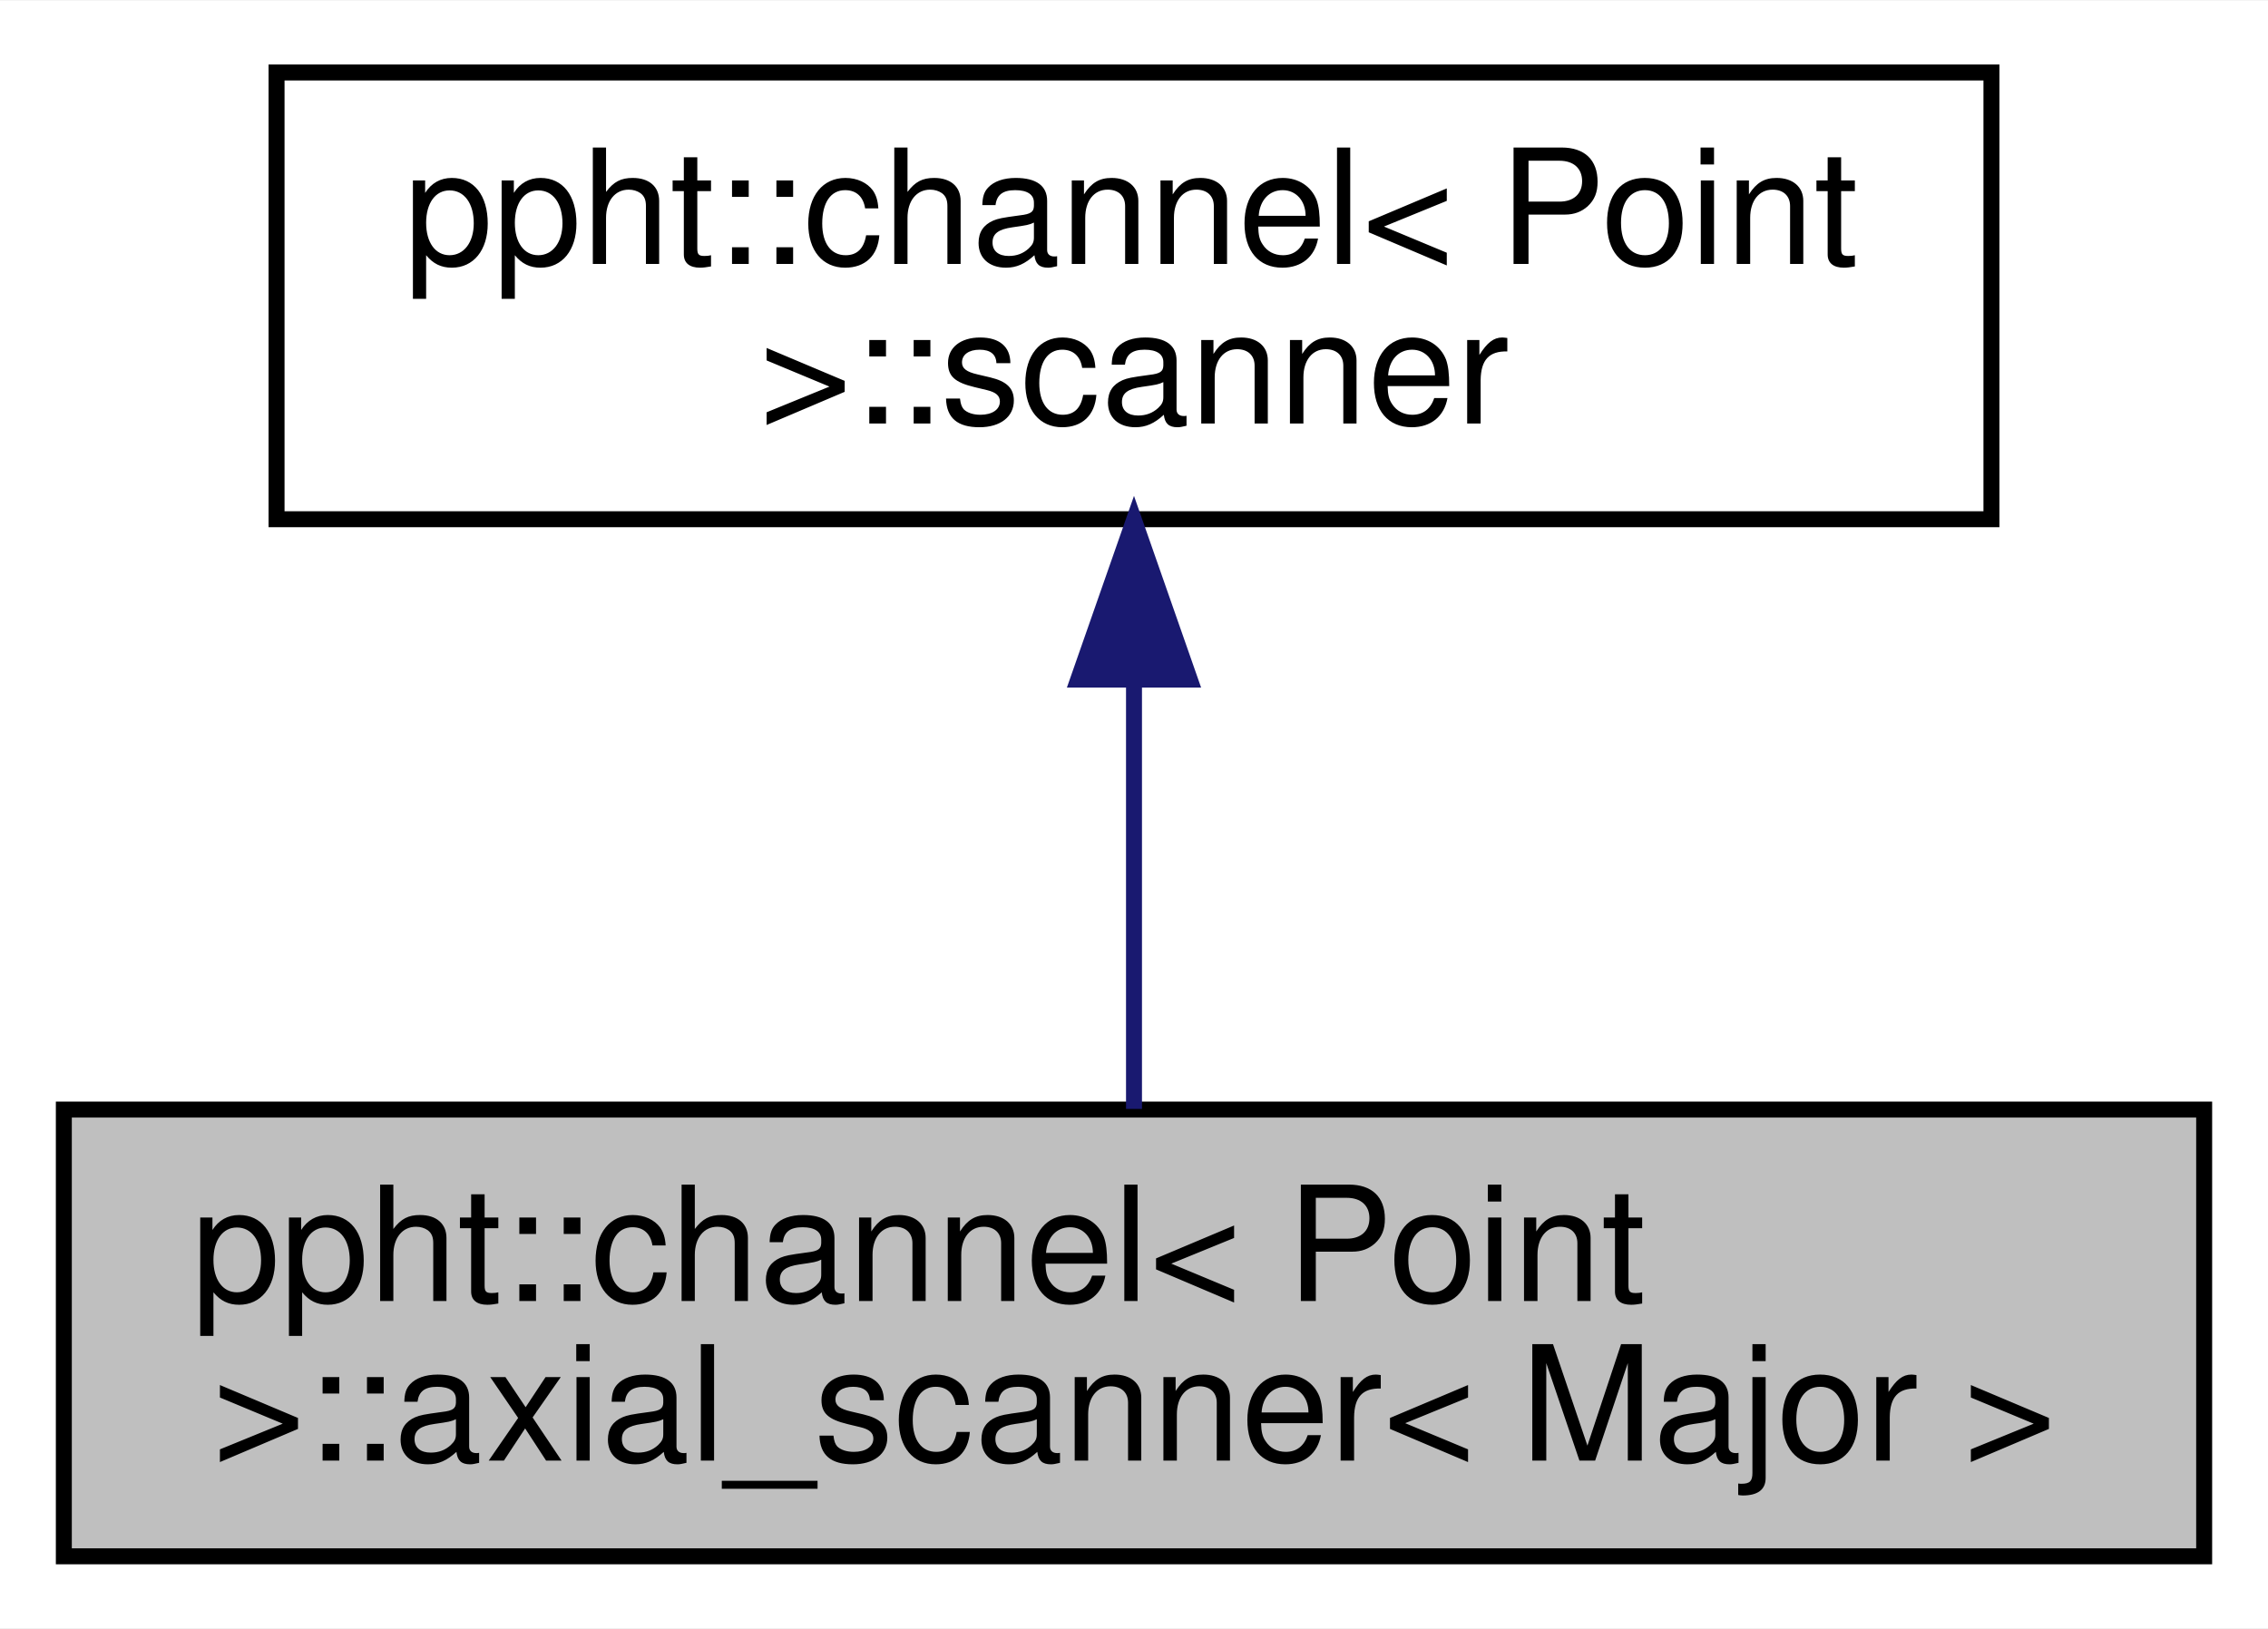
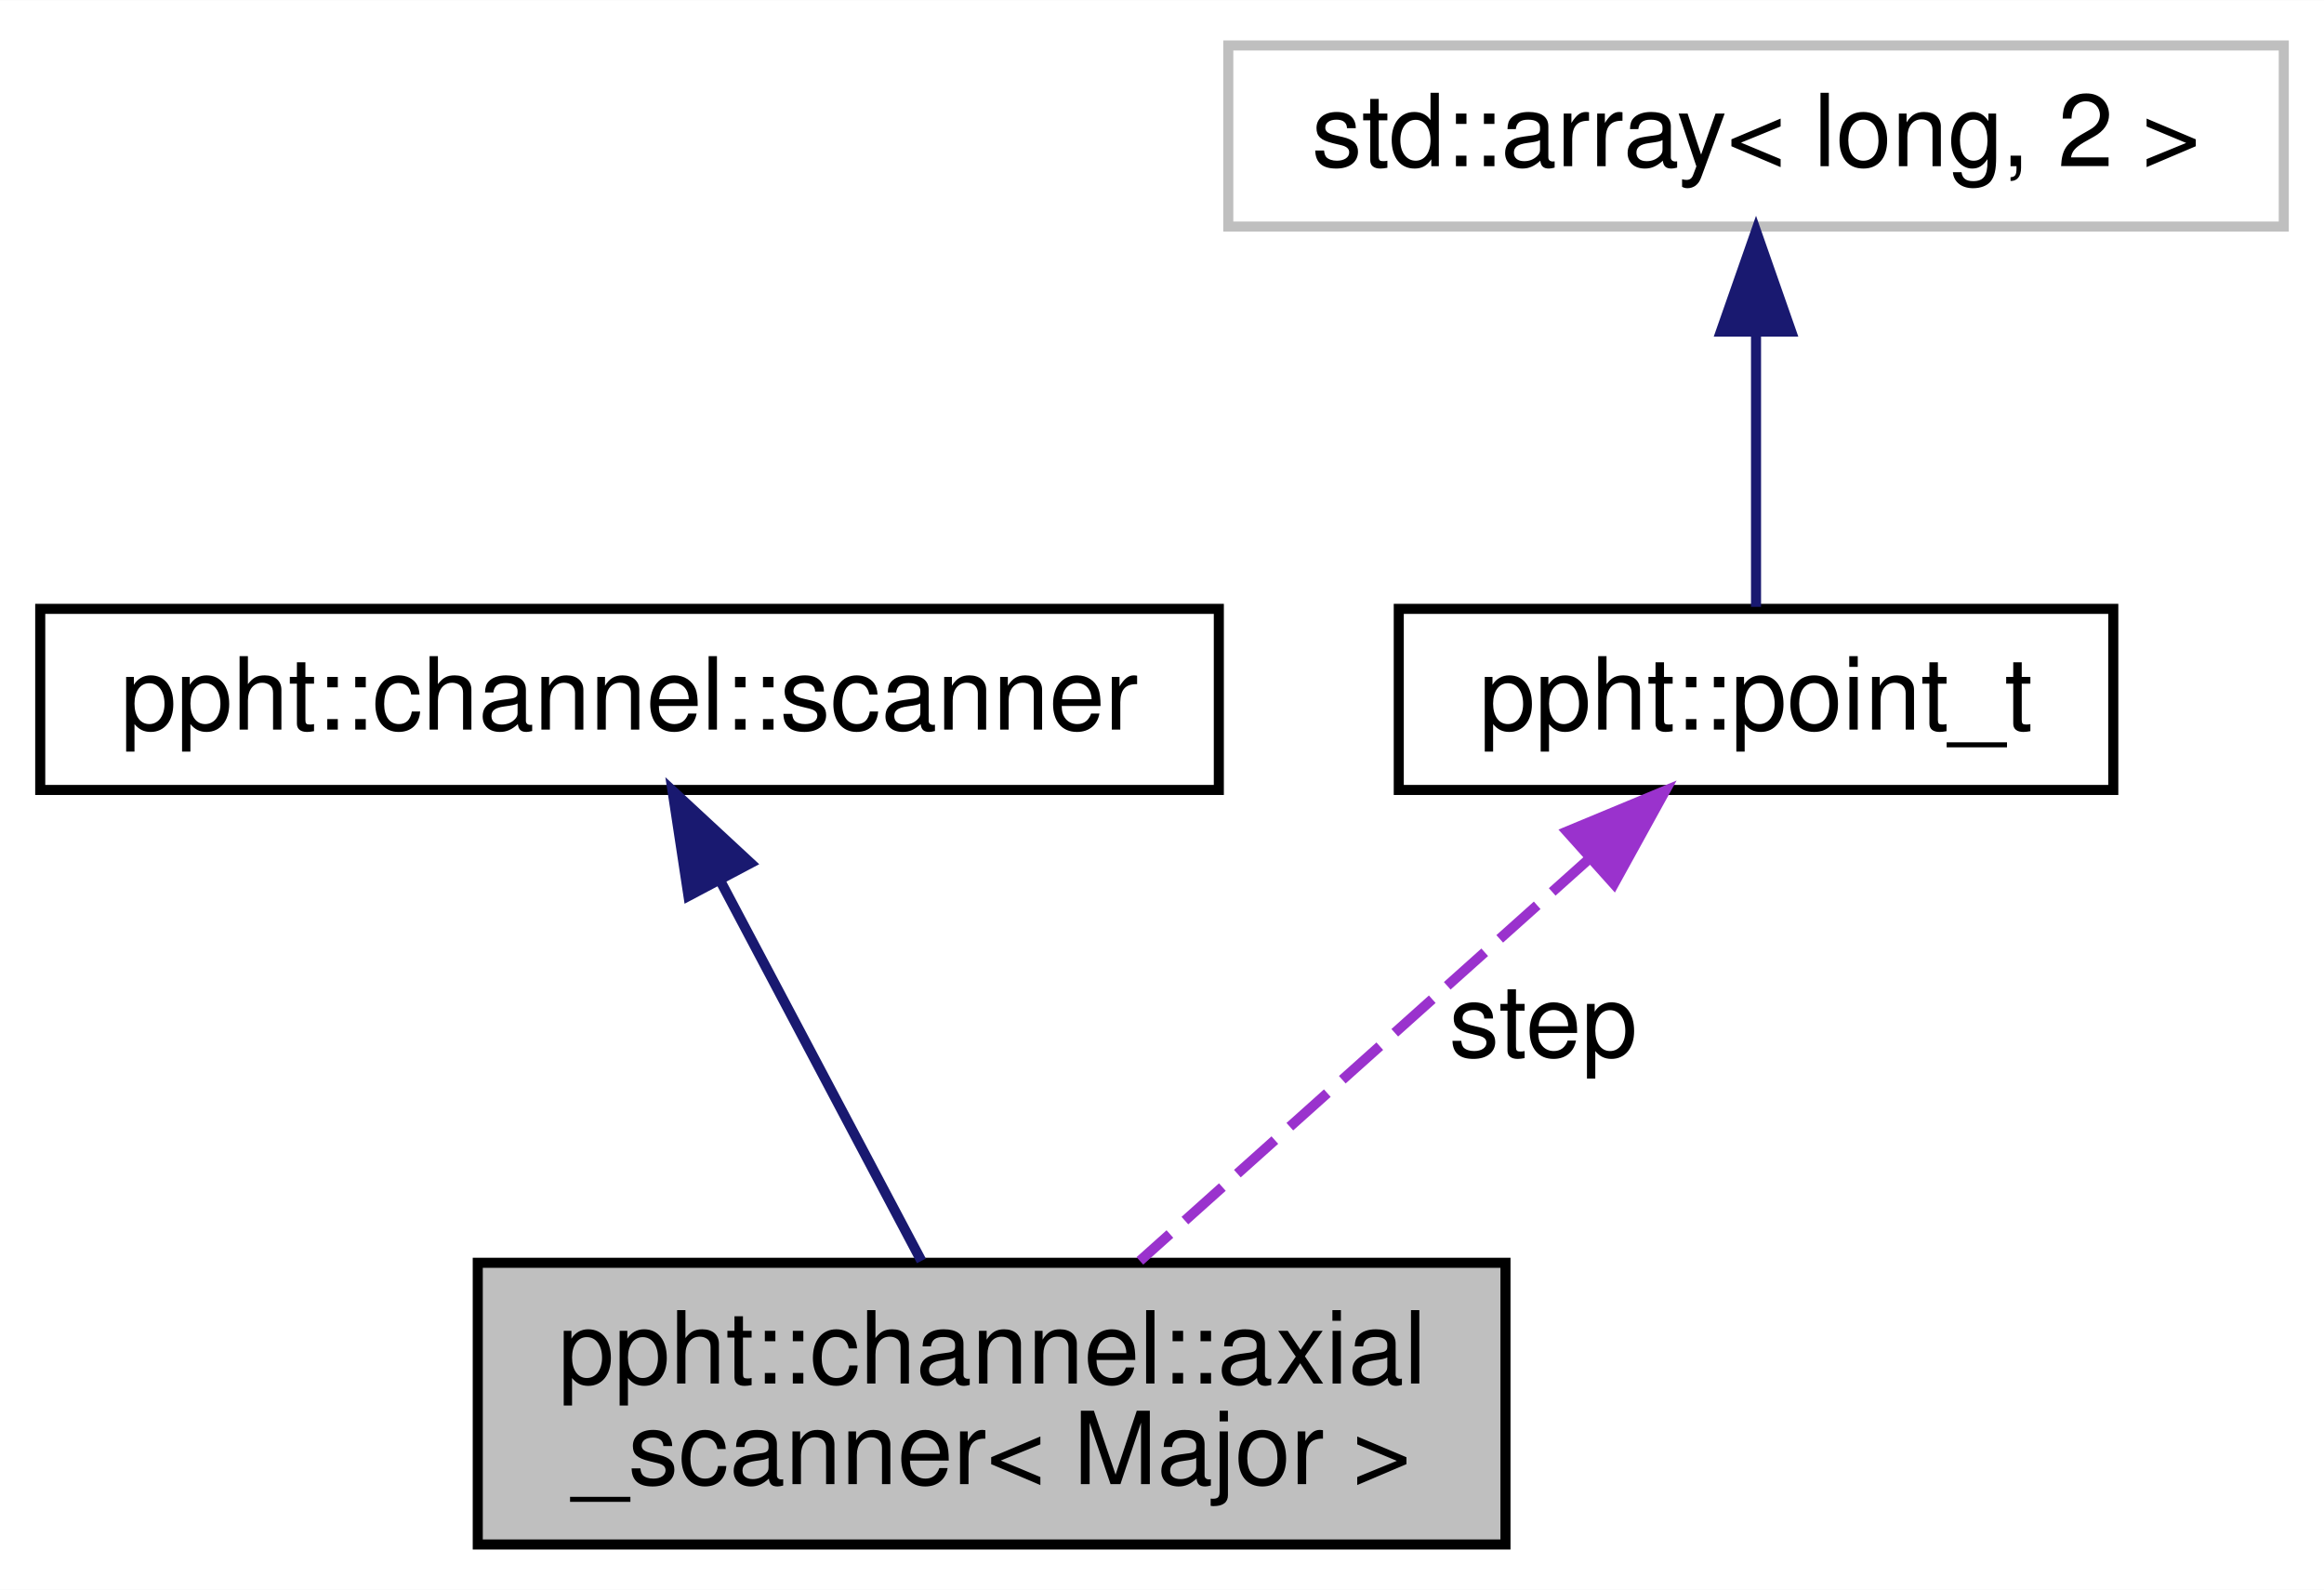
- <svg xmlns="http://www.w3.org/2000/svg" xmlns:xlink="http://www.w3.org/1999/xlink" width="142pt" height="102pt" viewBox="0.00 0.00 142.12 102.00">
-   <g id="graph0" class="graph" transform="scale(1 1) rotate(0) translate(4 98)">
-     <polygon fill="white" stroke="transparent" points="-4,4 -4,-98 138.12,-98 138.12,4 -4,4" />
+ <svg xmlns="http://www.w3.org/2000/svg" xmlns:xlink="http://www.w3.org/1999/xlink" width="231pt" height="158pt" viewBox="0.00 0.00 231.06 158.00">
+   <g id="graph0" class="graph" transform="scale(1 1) rotate(0) translate(4 154)">
+     <polygon fill="white" stroke="transparent" points="-4,4 -4,-154 227.06,-154 227.06,4 -4,4" />
    <g id="node1" class="node">
      <g id="a_node1">
        <a xlink:title="A scanner optimized for axial lines.">
-           <polygon fill="#bfbfbf" stroke="black" points="0,-0.5 0,-28.5 134.12,-28.5 134.12,-0.5 0,-0.5" />
-           <text text-anchor="start" x="8" y="-16.5" font-family="Helvetica,sans-Serif" font-size="10.00">ppht::channel&lt; Point</text>
-           <text text-anchor="middle" x="67.06" y="-6.5" font-family="Helvetica,sans-Serif" font-size="10.00"> &gt;::axial_scanner&lt; Major &gt;</text>
+           <polygon fill="#bfbfbf" stroke="black" points="43.5,-0.5 43.5,-28.5 145.68,-28.5 145.68,-0.5 43.5,-0.5" />
+           <text text-anchor="start" x="51.5" y="-16.5" font-family="Helvetica,sans-Serif" font-size="10.00">ppht::channel::axial</text>
+           <text text-anchor="middle" x="94.59" y="-6.5" font-family="Helvetica,sans-Serif" font-size="10.00">_scanner&lt; Major &gt;</text>
        </a>
      </g>
    </g>
    <g id="node2" class="node">
      <g id="a_node2">
        <a xlink:href="classppht_1_1channel_1_1scanner.html" target="_top" xlink:title="An interface used to advance the iterator.">
-           <polygon fill="white" stroke="black" points="13.33,-65.5 13.33,-93.5 120.79,-93.5 120.79,-65.5 13.33,-65.5" />
-           <text text-anchor="start" x="21.33" y="-81.5" font-family="Helvetica,sans-Serif" font-size="10.00">ppht::channel&lt; Point</text>
-           <text text-anchor="middle" x="67.06" y="-71.5" font-family="Helvetica,sans-Serif" font-size="10.00"> &gt;::scanner</text>
+           <polygon fill="white" stroke="black" points="0,-75.5 0,-93.5 117.18,-93.5 117.18,-75.5 0,-75.5" />
+           <text text-anchor="middle" x="58.59" y="-81.5" font-family="Helvetica,sans-Serif" font-size="10.00">ppht::channel::scanner</text>
        </a>
      </g>
    </g>
    <g id="edge1" class="edge">
-       <path fill="none" stroke="midnightblue" d="M67.06,-55.16C67.06,-46.17 67.06,-36.22 67.06,-28.54" />
-       <polygon fill="midnightblue" stroke="midnightblue" points="63.56,-55.45 67.06,-65.45 70.56,-55.45 63.56,-55.45" />
+       <path fill="none" stroke="midnightblue" d="M67.71,-66.28C73.89,-54.6 81.94,-39.4 87.61,-28.69" />
+       <polygon fill="midnightblue" stroke="midnightblue" points="64.45,-64.96 62.86,-75.43 70.63,-68.23 64.45,-64.96" />
+     </g>
+     <g id="node3" class="node">
+       <g id="a_node3">
+         <a xlink:href="structppht_1_1point__t.html" target="_top" xlink:title="A basic integral point.">
+           <polygon fill="white" stroke="black" points="135.07,-75.5 135.07,-93.5 206.11,-93.5 206.11,-75.5 135.07,-75.5" />
+           <text text-anchor="middle" x="170.59" y="-81.5" font-family="Helvetica,sans-Serif" font-size="10.00">ppht::point_t</text>
+         </a>
+       </g>
+     </g>
+     <g id="edge2" class="edge">
+       <path fill="none" stroke="#9a32cd" stroke-dasharray="5,2" d="M154.05,-68.7C140.72,-56.78 122.15,-40.16 109.33,-28.69" />
+       <polygon fill="#9a32cd" stroke="#9a32cd" points="151.79,-71.37 161.57,-75.43 156.46,-66.16 151.79,-71.37" />
+       <text text-anchor="middle" x="149.43" y="-49" font-family="Helvetica,sans-Serif" font-size="10.00"> step</text>
+     </g>
+     <g id="node4" class="node">
+       <g id="a_node4">
+         <a xlink:title=" ">
+           <polygon fill="white" stroke="#bfbfbf" points="118.12,-131.5 118.12,-149.5 223.06,-149.5 223.06,-131.5 118.12,-131.5" />
+           <text text-anchor="middle" x="170.59" y="-137.5" font-family="Helvetica,sans-Serif" font-size="10.00">std::array&lt; long, 2 &gt;</text>
+         </a>
+       </g>
+     </g>
+     <g id="edge3" class="edge">
+       <path fill="none" stroke="midnightblue" d="M170.59,-120.83C170.59,-111.58 170.59,-100.88 170.59,-93.7" />
+       <polygon fill="midnightblue" stroke="midnightblue" points="167.09,-121.06 170.59,-131.06 174.09,-121.06 167.09,-121.06" />
    </g>
  </g>
</svg>
